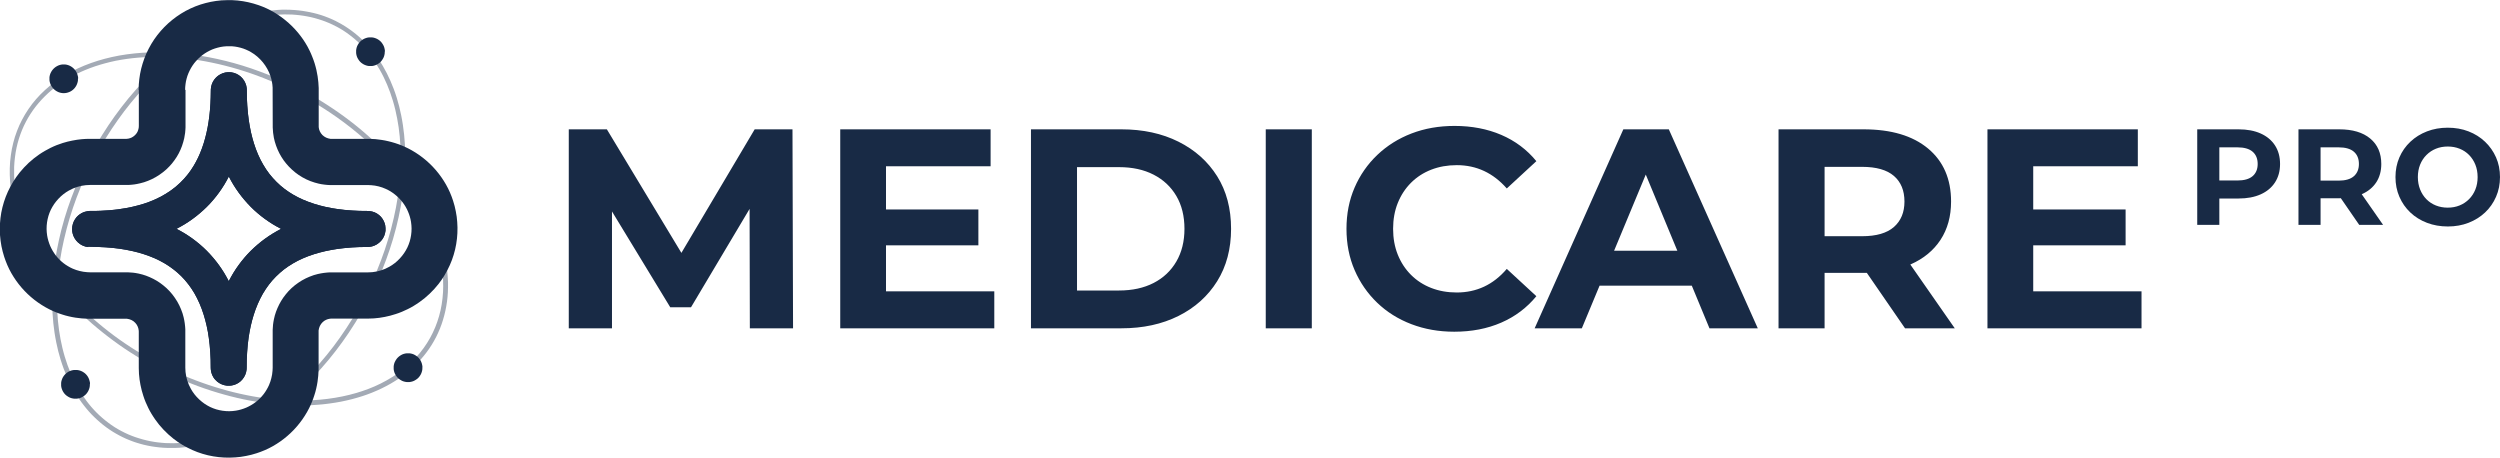
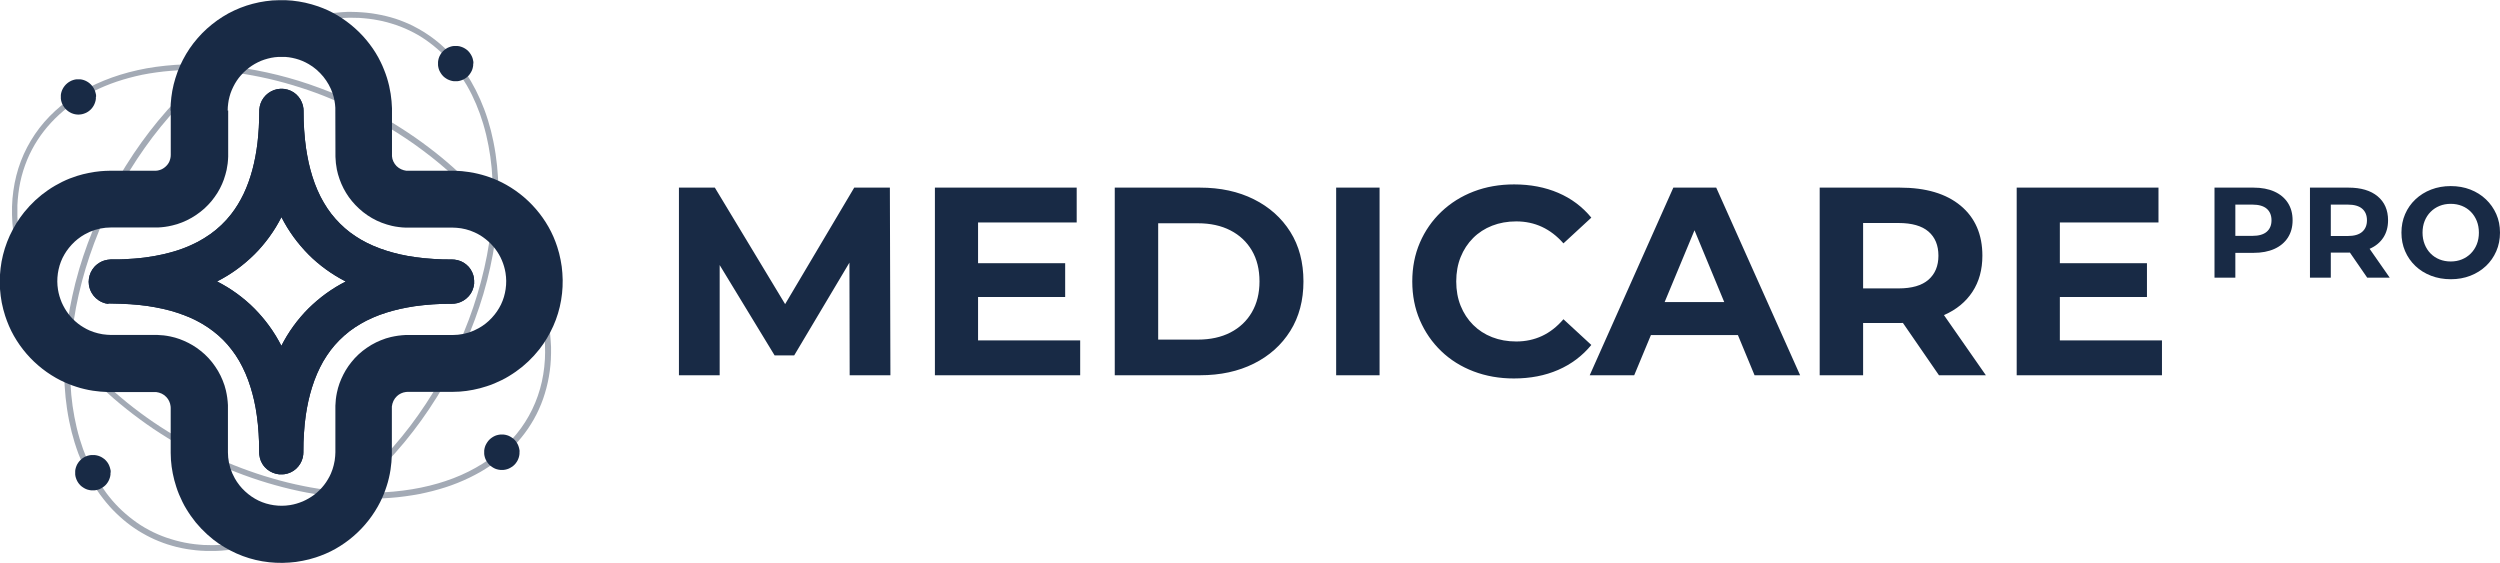
- <svg xmlns="http://www.w3.org/2000/svg" viewBox="0 0 1256.45 230.0" width="1256.45" height="230.0" role="img" aria-label="MediCare Pro">
-   <g transform="scale(0.258427)">
+ <svg xmlns="http://www.w3.org/2000/svg" viewBox="0 0 1332.45 300.0" width="1332.45" height="300.0" role="img" aria-label="MediCare Pro">
+   <g transform="scale(0.337079)">
    <g opacity=".4">
      <path fill="#182A45" fill-rule="evenodd" d="M588,176.1l-15.8-8.1-16-7.7-18-8.1-16.3-6.8-16.5-6.3-16.5-5.9-16.6-5.4-16.7-4.9-16.7-4.4-16.7-3.9-16.6-3.4-16.6-2.9-16.5-2.4-16.4-1.9-16.2-1.3-16.1-.8-15.9-.3-15.7.2-15.5.8-15.2,1.3-14.9,1.8-14.6,2.3-14.3,2.9-14,3.4-13.6,3.9-13.2,4.4-12.8,4.9-12.4,5.4-11.9,5.9-11.5,6.4-11,6.8-10.5,7.3-10,7.7-9.4,8.2-8.9,8.6-8.3,9-7.7,9.4-7.1,9.8-6.5,10.2-5.9,10.5-5.3,10.8-4.6,11.1-4,11.4-3.3,11.7-2.7,12-2,12.2-1.4,12.4-.7,12.6v12.8s.6,13,.6,13l1.3,13.1,1.9,13.2,2.6,13.3,3.2,13.4,3.9,13.4,4.5,13.5,5.1,13.5,5.8,13.5,6.4,13.4,7,13.4,7.6,13.3,8.1,13.2,8.7,13.1,9.3,13,7.6,10,6.8,8.5,8.1,9.8,8.4,9.7,7.5,8.2,9,9.5,9.3,9.3,9.5,9.2,8.4,7.8,10,8.9,10.3,8.7,10.5,8.5,9.2,7.2,10.9,8.2,11.1,8,11.3,7.8,9.9,6.5,11.7,7.4,11.8,7.1,12,6.9,12.1,6.7,12.3,6.4,12.4,6.1,10.7,5.1,12.6,5.7,12.7,5.4,12.8,5.1,11,4.2,12.9,4.6,12.9,4.3,12.9,4,11.1,3.2,13,3.5,13,3.2,13,2.9,11.1,2.2,12.9,2.3,12.8,2,12.8,1.7,10.9,1.2,12.7,1.1,12.5.8,12.5.5h10.6c0,.1,12.2,0,12.2,0l12.1-.5,11.9-.8,10.1-.9,11.6-1.4,11.5-1.7,11.3-2,9.5-2,10.9-2.6,10.6-2.9,10.5-3.2,8.8-3,10-3.8,9.7-4.1,9.5-4.4,7.9-4,9-4.9,8.6-5.2,8.4-5.5,6.9-4.9,7.8-6,7.4-6.2,7.1-6.5,5.9-5.8,6.5-7,6.1-7.2,5-6.4,5.5-7.6,5.1-7.9,4.1-6.9,4.4-8.2,3.5-7.3,3.7-8.6,3.3-8.8,2.5-7.7,2.6-9.1,2.2-9.2,1.6-8.1,1.5-9.5,1.1-9.7.6-8.4.3-9.9v-10c0,0-.6-10.1-.6-10.1l-.7-8.7-1.2-10.2-1.6-10.3-2-10.4-2-8.9-2.7-10.4-3.1-10.4-3.5-10.5-3.3-9-4.2-10.5-4.6-10.5-5-10.5-4.5-9-5.6-10.4-6-10.3-6.3-10.3-5.7-8.8-7-10.2-7.3-10.1-7.6-10-6.8-8.5-8.2-9.8-8.5-9.7-8.8-9.6-7.8-8.1-9.3-9.3-9.6-9.1-9.9-9-8.6-7.6-10.3-8.7-10.5-8.5-10.8-8.3-9.4-7-11.2-8-11.3-7.7-11.5-7.5-10-6.3-11.9-7.1-12-6.9-12.1-6.6ZM583.7,184.1l13.7,7.5,15.2,8.8,14.9,9.2,14.6,9.5,12.8,8.8,14,10.2,13.7,10.5,13.3,10.8,11.5,9.9,12.6,11.4,12.1,11.6,11.7,11.8,11.2,12.1,10.7,12.2,10.2,12.4,9.7,12.6,8.2,11.3,8.7,12.8,8.2,12.9,7.6,13,7,13.1,6.4,13.1,5.8,13.1,5.2,13.1,4.1,11.7,4.1,13.1,3.4,13,2.8,12.9,2.2,12.8,1.5,12.7.9,12.6.2,12.4-.3,10.9-1,12.1-1.6,11.8-2.2,11.6-2.9,11.4-3.5,11.1-4.1,10.8-4.7,10.5-5.3,10.2-5.9,9.9-6.5,9.6-7.1,9.2-7.6,8.8-8.2,8.5-8.8,8.1-9.3,7.7-9.8,7.3-10.3,6.8-10.8,6.4-11.3,6-11.7,5.5-12.2,5-12.6,4.5-11.5,3.6-13.4,3.6-13.7,3.1-14.1,2.6-14.4,2.1-14.7,1.6-15,1.1-15.2.6h-13.7c0,0-12.2-.2-12.2-.2l-12.3-.6-12.4-.9-12.5-1.2-12.6-1.5-12.6-1.8-12.7-2.1-10.9-2.1-12.8-2.7-12.8-3-12.8-3.3-10.9-3.1-12.8-3.8-12.7-4.1-12.7-4.4-10.9-4-12.6-4.9-12.5-5.2-23.1-10.4-12.3-6-12.1-6.2-22.2-12.2-21.7-13-11.5-7.3-11.3-7.5-9.5-6.6-10.9-7.9-10.7-8.1-10.5-8.3-8.8-7.3-10.1-8.6-9.8-8.8-9.6-9-8-7.8-9.1-9.2-8.8-9.4-8.5-9.5-7-8.2-7.9-9.7-7.6-9.8-7.3-9.9-7-10-6.6-10-6.3-10.1-6-10.1-4.8-8.7-5.3-10.2-5-10.2-4.6-10.2-3.6-8.8-3.9-10.2-3.5-10.2-3.1-10.2-2.4-8.7-2.4-10.1-2.1-10-1.7-10-1.3-9.9-.9-9.8-.5-9.7v-9.6c-.1,0,0-8.2,0-8.2l.6-9.4,1-9.3,1.3-9.2,1.7-9,2.1-8.9,2.5-8.7,2.9-8.6,3.2-8.4,3.6-8.2,4-8,4.3-7.8,4.7-7.6,5-7.4,5.4-7.2,4.9-6,6-6.8,6.4-6.6,6.7-6.4,7-6.1,7.4-5.9,7.7-5.6,8-5.4,7.1-4.4,8.5-4.9,8.8-4.6,9.1-4.3,8-3.5,9.6-3.8,9.8-3.5,10.1-3.2,8.8-2.5,10.5-2.7,10.7-2.4,11-2,11.1-1.7,11.3-1.4,11.5-1.1,11.7-.8,10.1-.5,12-.2h12.1c0,0,12.2.5,12.2.5l10.5.6,12.4,1,12.5,1.3,12.6,1.6,10.8,1.6,12.7,2.2,12.7,2.5,12.8,2.8,12.8,3.1,12.8,3.4,12.8,3.7,12.8,4,10.9,3.6,12.7,4.5,12.6,4.8,23.3,9.6,12.4,5.6,12.3,5.8,22.6,11.5Z" />
      <path fill="#182A45" fill-rule="evenodd" d="M664.2,46.9l-11.8-6.3-7.3-3.4-6.2-2.6-7.5-2.9-6.4-2.2-7.7-2.3-6.6-1.7-8-1.8-8-1.5-6.8-1.1-8.2-1-7-.6-8.4-.5-8.5-.2h-7.2c0,.1-8.6.5-8.6.5l-16,1.5-16.1,2.5-16.3,3.4-8.9,2.3-9,2.6-16.5,5.4-16.5,6.4-9,3.9-9,4.1-16.4,8.3-16.3,9.2-16.2,10-16,10.9-17.2,12.8-15.5,12.5-15.3,13.3-16.3,15.3-14.6,14.8-14.2,15.4-15,17.5-13.3,16.7-12.8,17.2-12.3,17.7-12.8,19.8-11.2,18.6-11.5,20.7-9.9,19.4-10.1,21.4-8.5,19.9-8.5,21.9-7.1,20.2-6.4,20.3-6.1,22.2-4.8,20.4-4.1,20.3-3.6,22-2.5,20.1-1.7,19.9-1,21.4v19.3c0,0,.7,19,.7,19l1.5,18.6,2.3,18.2,1.6,9.7,1.8,9.6,3.9,17.2,4.7,16.7,2.9,8.9,3.1,8.7,6.3,15.4,7,14.8,7.7,14.1,4.5,7.4,3.9,6,4.9,7,5.1,6.7,4.4,5.5,5.4,6.3,4.7,5.1,5.8,5.8,5,4.7,6.1,5.4,5.2,4.3,6.4,4.9,5.5,3.9,6.7,4.4,5.8,3.5,7,3.9,6,3.1,7.2,3.4,6.2,2.6,7.5,2.9,6.4,2.2,7.7,2.3,6.6,1.8,8,1.8,8,1.5,6.8,1,8.2,1,7,.6,8.4.4h8.5c0,.1,7.2,0,7.2,0l8.6-.4,16-1.5,16.1-2.5,16.3-3.4,8.9-2.3,9-2.6,16.4-5.4,16.5-6.4,9-3.9,9-4.1,16.4-8.3,16.3-9.2,16.2-10,16-10.8,17.2-12.8,15.5-12.5,15.3-13.3,16.3-15.3,14.6-14.8,14.2-15.4,15-17.5,13.3-16.7,12.8-17.2,12.3-17.7,12.8-19.8,11.2-18.6,11.5-20.7,9.9-19.4,10.1-21.4,8.5-19.9,8.5-21.9,7.1-20.2,6.4-20.3,6.1-22.2,4.8-20.4,4.1-20.3,3.6-22,2.5-20.1,1.7-19.9,1-21.4v-19.3c0,0-.7-19-.7-19l-1.5-18.6-2.3-18.2-1.6-9.8-1.8-9.6-3.9-17.2-4.7-16.7-2.9-8.9-3.1-8.6-6.3-15.4-7-14.8-7.7-14.1-4.5-7.4-3.9-6-4.9-7-5.1-6.7-4.4-5.5-5.4-6.3-4.7-5.1-5.8-5.8-6-5.6-5.1-4.5-6.3-5.1-5.4-4.1-6.6-4.6-5.6-3.7-6.9-4.1ZM654.2,51.6l6.7,3.7,6.6,4,6.4,4.3,5.2,3.8,6.1,4.7,6,5,5.8,5.2,4.7,4.6,5.5,5.7,5.3,5.9,5.1,6.2,4.1,5.3,8.6,12.3,8,13,4.1,7.4,3.9,7.6,6.6,14.5,5.9,15.1,5.2,15.8,2.5,8.8,2.3,9,3.6,16.9,2.9,17.4,2.1,17.9,1.4,20,.5,18.7-.3,19-1,19.3-2,21.4-2.6,19.8-3.4,19.9-4.2,20-5.4,21.9-5.7,20.1-6.4,20-7.1,19.9-7.8,19.8-8.5,19.6-9.1,19.4-9.8,19.1-10.4,18.8-10.9,18.4-11.5,18-12,17.6-12.5,17.1-13,16.5-13.5,16-15.1,16.7-14.3,14.7-14.6,14-14.9,13.2-16.6,13.6-15.5,11.7-15.6,10.9-15.8,10-17.4,10-16,8.2-16,7.4-16.1,6.5-8.7,3.1-8.7,2.9-16,4.5-15.8,3.6-15.7,2.6-8.5,1-8.4.8-15.3.6-15-.3-6.7-.5-8-.8-7.9-1.1-7.8-1.4-6.4-1.4-7.6-1.9-7.5-2.2-7.4-2.4-6-2.2-7.1-2.9-7-3.2-6.9-3.5-6.7-3.7-6.6-4-6.4-4.3-5.2-3.8-6.1-4.7-6-5-5.8-5.2-4.7-4.5-5.5-5.7-5.3-5.9-5.1-6.2-4.1-5.3-8.6-12.3-8-13-4.1-7.4-3.9-7.6-6.6-14.5-5.9-15.1-5.2-15.8-2.5-8.8-2.3-9-3.6-16.9-2.9-17.4-2.1-17.9-1.4-20-.5-18.7.3-19,1-19.3,2-21.4,2.7-19.8,3.4-19.9,4.2-20,5.4-21.9,5.7-20.1,6.4-20,7.1-19.9,7.8-19.8,8.5-19.6,9.1-19.4,9.8-19.1,10.4-18.8,10.9-18.4,11.5-18,12-17.5,12.5-17.1,13-16.5,13.5-16,15.1-16.7,14.3-14.6,14.6-14,14.9-13.3,16.6-13.6,15.5-11.7,15.6-10.9,15.8-10.1,17.4-10,16-8.2,16-7.4,16.1-6.4,8.7-3.1,8.7-2.9,16-4.5,15.8-3.6,15.7-2.6,8.5-1,8.4-.8,15.3-.6,15,.3,6.7.5,8,.8,7.9,1.1,7.8,1.4,6.4,1.3,7.6,1.9,7.5,2.2,7.4,2.4,6,2.2,7.1,2.9,7,3.2,6.9,3.5Z" />
    </g>
    <path fill="#182A45" fill-rule="evenodd" d="M821.5,715v-2.7c-.1,0-.5-2.7-.5-2.7l-.7-2.8-.9-2.5-1.1-2.4-1.4-2.3-1.7-2.4-1.8-2-2-1.8-2.4-1.7-2.3-1.4-2.4-1.2-2.5-.9-2.8-.7-2.7-.4h-2.7c0-.1-2.7,0-2.7,0l-2.7.4-2.9.7-2.5.9-2.4,1.2-2.3,1.4-2.2,1.6-2.2,2-1.8,2-1.7,2.4-1.4,2.3-1.2,2.4-.9,2.5-.7,2.8-.4,2.7v2.7c-.1,0,0,2.7,0,2.7l.4,2.7.7,2.8.9,2.5,1.2,2.4,1.4,2.3,1.7,2.4,1.8,2,2,1.8,2.4,1.7,2.3,1.4,2.4,1.2,2.5.9,2.9.7,2.7.4h2.7c0,.1,2.7,0,2.7,0l2.7-.4,2.8-.7,2.5-.9,2.4-1.2,2.3-1.4,2.4-1.7,2-1.8,1.8-2,1.7-2.4,1.4-2.3,1.1-2.4.9-2.5.7-2.8.4-2.7v-2.7Z" />
    <path fill="#182A45" fill-rule="evenodd" d="M175,747.2v-2.9c-.1,0-.6-2.7-.6-2.7l-.7-2.6-.9-2.5-1.1-2.4-1.5-2.5-1.6-2.1-1.8-2-2-1.8-2.4-1.7-2.3-1.4-2.4-1.1-2.5-.9-2.9-.7-2.7-.4h-2.7c0-.1-2.7,0-2.7,0l-2.7.4-2.9.7-2.5.9-2.4,1.1-2.3,1.4-2.2,1.6-2.2,2-2,2.2-1.6,2.2-1.4,2.3-1.1,2.4-.9,2.5-.7,2.6-.4,2.7v2.9c-.1,0,0,2.9,0,2.9l.4,2.7.7,2.6.9,2.5,1.1,2.4,1.5,2.5,1.6,2.2,1.8,2,2,1.8,2.4,1.7,2.3,1.4,2.4,1.2,2.5.9,2.9.7,2.7.4h2.7c0,.1,2.7,0,2.7,0l2.7-.4,2.9-.7,2.5-.9,2.4-1.2,2.3-1.4,2.4-1.7,2-1.8,1.8-2,1.6-2.2,1.5-2.5,1.1-2.4.9-2.5.7-2.6.4-2.7v-2.9Z" />
    <path fill="#182A45" fill-rule="evenodd" d="M151.9,153.1v-2.9c-.1,0-.6-2.6-.6-2.6l-.7-2.6-.9-2.5-1.3-2.6-1.4-2.3-1.6-2.1-1.8-2-2-1.8-2.1-1.6-2.3-1.4-2.6-1.3-2.5-.9-2.6-.7-2.7-.4h-2.9c0-.1-2.9,0-2.9,0l-2.6.4-2.6.7-2.5.9-2.4,1.2-2.5,1.5-2.1,1.6-2,1.8-1.8,2-1.6,2.1-1.4,2.3-1.3,2.6-.9,2.5-.7,2.6-.4,2.6v2.9c-.1,0,0,2.9,0,2.9l.4,2.7.7,2.6.9,2.5,1.3,2.6,1.4,2.3,1.6,2.2,1.8,2,2,1.8,2.1,1.6,2.3,1.4,2.6,1.3,2.5.9,2.6.7,2.6.4,2.9.2,2.9-.2,2.7-.4,2.6-.7,2.5-.9,2.4-1.1,2.5-1.5,2.1-1.6,2-1.8,1.8-2,1.6-2.2,1.5-2.5,1.1-2.4.9-2.5.7-2.6.4-2.7v-2.9Z" />
    <path fill="#182A45" fill-rule="evenodd" d="M748.5,100.6v-2.7c-.1,0-.5-2.7-.5-2.7l-.7-2.9-.9-2.5-1.2-2.4-1.4-2.3-1.7-2.4-1.8-2-2-1.8-2.2-1.6-2.5-1.5-2.4-1.1-2.5-.9-2.6-.7-2.9-.4h-2.7c0-.1-2.7,0-2.7,0l-2.9.4-2.6.7-2.5.9-2.4,1.1-2.5,1.5-2.2,1.6-2,1.8-1.8,2-1.6,2.1-1.4,2.3-1.3,2.6-.9,2.5-.7,2.9-.4,2.7v2.7c-.1,0,0,2.7,0,2.7l.4,2.7.7,2.9.9,2.5,1.2,2.4,1.4,2.3,1.7,2.4,1.8,2,2,1.8,2.4,1.7,2.3,1.4,2.4,1.1,2.5.9,2.6.7,2.6.4h2.9c0,.1,2.9,0,2.9,0l2.6-.4,2.6-.7,2.5-.9,2.4-1.1,2.5-1.5,2.2-1.6,2-1.8,1.8-2,1.7-2.4,1.4-2.3,1.2-2.4.9-2.5.7-2.9.4-2.7v-2.7Z" />
    <path fill="#182A45" fill-rule="evenodd" d="M270,174.9v70.2l-.2,3-.5,2.6-.7,2.5-.9,2.4-1.3,2.4-1.6,2.3-1.7,1.9-1.9,1.8-2.2,1.7-3,1.8-3,1.2-3.4.9-3.4.4h-73.3c0,0-6.7.2-6.7.2l-7.3.5-9.1,1.1-9.6,1.7-9,2-9.2,2.6-11.9,4.2-5.7,2.4-6.2,2.9-11,5.9-5.8,3.5-5.3,3.5-10.3,7.6-9.9,8.5-9.2,9.2-8.5,9.8-6.4,8.5-6.1,9.2-5.3,9.3-5,10-4.2,10-3.5,10-2.9,10.3-2.3,10.5-1.6,10.8-1,11-.3,11,.4,10.9,1.1,10.9,1.7,10.7,2.4,10.5,3,10.3,2.7,7.7,3.3,8.2,3.7,8,4.1,7.7,4.4,7.3,4.8,7.2,5.2,7,5.5,6.7,5.8,6.4,6.1,6.1,6.4,5.8,6.7,5.5,7,5.2,7.2,4.8,7.5,4.5,7.1,3.8,6.3,3,6.3,2.7,6,2.3,6.5,2.2,6.2,1.9,6.7,1.7,6.4,1.4,6.9,1.2,11.8,1.4,12,.7h76.1c0,.1,4.5.9,4.5.9l4.3,1.6,4,2.4,3.4,3.1,2.5,3.1,1.9,3.4,1.4,3.7.8,4,.2,2.8v71.3l.4,11.1,1.1,10.7,1.8,10.7,2.4,10.5,3.1,10.5,2,5.9,2.5,6.4,5.2,11.4,3.1,6,3.2,5.5,3.6,5.7,3.5,5.2,7.7,10.2,8.6,9.7,9.3,9.1,9.9,8.4,8.6,6.3,8.8,5.6,9.7,5.4,9.5,4.6,10,4.1,10.1,3.4,10.4,2.8,10.4,2.1,10.8,1.5,10.3.8,11,.2,10.8-.5,10.2-1,10.7-1.8,10.3-2.3,10.3-3,7.7-2.7,8.2-3.3,8-3.7,7.7-4.1,7.3-4.4,7.2-4.8,7-5.2,6.7-5.5,6.4-5.8,6.1-6.1,5.8-6.4,5.5-6.7,5.2-7,4.8-7.2,4.5-7.5,3.8-7.1,3-6.3,2.7-6.3,2.3-6,2.2-6.5,1.9-6.2,1.7-6.7,1.4-6.4,1.2-6.9,1.4-11.8.7-12v-76.1c.1,0,.9-4.5.9-4.5l1.6-4.3,2.4-4,3.1-3.5,3.1-2.5,3.4-1.9,3.7-1.4,4-.8,2.8-.2h71.3l11.1-.4,10.7-1.1,10.7-1.8,10.5-2.4,10.5-3.1,5.9-2,6.4-2.5,11.4-5.2,6-3.1,5.5-3.2,5.7-3.6,5.2-3.5,10.2-7.7,9.7-8.6,9.1-9.3,8.4-9.9,6.3-8.6,5.6-8.8,5.4-9.7,4.6-9.5,4.1-10,3.4-10.1,2.8-10.4,2.1-10.4,1.5-10.8.8-10.3.2-11-.5-10.8-1-10.2-1.8-10.7-2.3-10.3-3-10.3-2.7-7.7-3.3-8.2-3.7-7.9-4.1-7.7-4.4-7.3-4.8-7.2-5.2-7-5.5-6.7-5.8-6.4-6.1-6.1-6.4-5.8-6.7-5.5-7-5.2-7.2-4.8-7.5-4.5-7.1-3.8-6.3-3-6.3-2.7-6-2.3-6.5-2.2-6.8-2-6.3-1.6-6.8-1.5-6.5-1.1-11.8-1.5-11.7-.6h-76.1c0-.1-4.2-.9-4.2-.9l-4.1-1.5-3.8-2.2-3.4-2.8-2.8-3.4-2.2-3.8-1.5-4.1-.7-4.2v-75.9c-.1,0-.7-11.3-.7-11.3l-1.4-11.5-2.4-12.6-1.7-6.7-1.8-6.2-2.2-6.5-2.3-6-2.6-6.3-2.7-5.8-3.9-7.6-4.1-7-4.6-7.1-5.1-7-5-6.3-5.7-6.5-6-6.2-6.3-5.9-6.6-5.6-6.7-5.2-7.1-5-6.8-4.3-7.6-4.3-7.6-3.8-8.1-3.5-7.7-2.9-10.2-3.2-10.2-2.6-10-1.9-10.6-1.4-10.3-.7h-10.8c0-.1-10.4.4-10.4.4l-10.7,1.2-10,1.7-10.3,2.4-9.6,2.8-10,3.6-9.5,4.1-9.4,4.7-9,5.3-8.7,5.8-8.3,6.3-7.9,6.7-7.6,7.3-7,7.6-6.6,8-6.1,8.4-5.6,8.8-5.1,9.2-4.6,9.5-3.9,9.6-3.4,10.1-2.7,9.7-2.2,10.3-1.5,10.1-1,10.7-.3,10.3ZM360,174.9l.2-5.5.6-5.8.8-5.2,1.3-5.5,1.6-5.4,2-5.2,2.3-5,2.6-4.9,2.9-4.7,3.2-4.5,3.5-4.2,4-4.3,4.3-4,4.3-3.5,4.5-3.2,4.7-2.9,4.9-2.6,5-2.3,5.2-1.9,5.4-1.6,5.5-1.3,5.6-.9,5.8-.5h5.5c0-.1,5.5,0,5.5,0l5.8.6,5.2.9,5.5,1.3,5.3,1.6,5.2,2,5,2.3,4.8,2.6,6.4,4.1,6,4.7,5.8,5.5,5.1,5.7,4.5,6.1,4,6.5,3.4,6.8,2.8,7.2,1.6,5.4,1.2,5.5.9,5.7.5,5.8.2,77.7.7,10.1,1.5,9.8,1.8,7.5,2.5,7.9,2.9,7.4,3.5,7.4,3.9,6.9,4.4,6.7,4.8,6.2,5.3,6,6,5.9,6.4,5.5,6.8,5,7.2,4.5,7.6,4,7.9,3.4,8.2,2.8,7.8,2.1,5.4,1.1,5.5.8,5.5.6,5.6.3h74.3c0,0,6.3.3,6.3.3l7,.8,7.2,1.5,7,2.1,6.7,2.7,4.6,2.2,4.8,2.7,4.2,2.8,4.4,3.3,3.9,3.3,4,3.8,3.7,4,3.2,3.9,3.2,4.5,2.7,4.3,2.6,4.8,2.1,4.6,1.9,4.8,1.6,4.9,1.3,5,1,5.1.8,6.6.3,6.3-.2,6.4-.7,6.6-1.1,6-1.6,6.3-2.1,6.1-2.5,5.8-3,5.6-3.4,5.4-3.8,5.1-4.4,5.1-4.8,4.8-4.8,4.1-5.5,4-5.4,3.3-8,4-8,3-8.4,2.2-8.7,1.3-8.1.4h-74.7c0,0-5.6.4-5.6.4l-6.2.7-5.5.9-5.8,1.2-8,2.2-8.1,3-7.2,3.2-7.5,4-7.2,4.6-6.8,5-6.4,5.5-6,6-5.2,6.1-4.7,6.2-4.4,6.8-3.6,6.5-3.4,7.2-2.8,7-2.3,7.2-1.8,7.5-1,5.4-.7,5.1-.7,10.1v73.7s-.3,5.9-.3,5.9l-.8,7.1-1.5,7.2-1.9,6.6-2.6,6.8-2.2,4.6-2.7,4.8-2.7,4.3-3.2,4.4-3.5,4.2-3.8,4-4,3.7-3.9,3.2-4.5,3.2-4.3,2.7-4.8,2.6-4.6,2.2-5.2,2-4.9,1.6-5,1.3-5.1,1-6.6.8-6.3.3-6.4-.2-6.6-.7-6-1.1-6.3-1.6-6.1-2.1-5.8-2.5-5.6-3-5.4-3.4-5.1-3.8-5.1-4.4-4.8-4.8-4.1-4.8-4-5.5-3.3-5.4-4-8-3-8-2.2-8.4-1.3-8.7-.4-8.1v-74.7c0,0-.4-5.6-.4-5.6l-.7-6.2-.9-5.5-1.2-5.8-2.2-8-3-8.1-3.2-7.2-4-7.5-4.6-7.2-5-6.8-5.5-6.4-6-6-6.1-5.2-6.2-4.7-6.8-4.4-6.5-3.6-7.2-3.4-7-2.8-7.2-2.3-7.4-1.8-5.4-1-5.1-.7-10-.7h-73.7s-5.9-.3-5.9-.3l-7.1-.8-7.2-1.5-6.6-1.9-6.8-2.6-4.6-2.2-4.8-2.7-4.3-2.7-4.4-3.2-4.2-3.5-4-3.8-3.7-4-3.2-3.9-3.2-4.5-2.7-4.3-2.6-4.8-2.2-4.6-2-5.2-1.6-4.9-1.3-5-1-5.1-.8-6.6-.3-6.3.2-6.4.7-6.6,1.1-6,1.6-6.3,2.1-6.1,2.5-5.8,3-5.6,3.4-5.4,3.8-5.1,4.4-5.1,4.8-4.8,4.8-4.1,5.5-4,5.4-3.3,8-4,8-3,8.4-2.2,8.7-1.3,8.1-.4h74.7c0,0,5.6-.4,5.6-.4l5.5-.6,5.5-.9,6-1.3,7.8-2.1,7.8-2.8,7.3-3.2,7.6-4,6.9-4.3,6.9-5,6.5-5.4,6-5.9,5.2-5.8,4.9-6.4,4.4-6.5,4-7,3.4-7.1,2.8-7,2.5-7.9,1.9-7.4,1.7-10.2.5-5.6.3-5.2v-73.1Z" />
    <path fill="#182A45" fill-rule="evenodd" d="M171.2,479.8l20.2.5,14.3.7,14.4,1.2,13.1,1.6,12.1,2,12.3,2.5,11.7,2.9,10.6,3.2,10.8,3.8,9.7,3.9,10.1,4.8,9.3,5.1,9,5.7,8.2,5.9,8.1,6.6,7.6,7.1,7.1,7.6,6.8,8.4,6.1,8.5,5.6,9,5,9.3,4.9,10.5,4.2,10.5,3.8,11.2,2.9,10,2.7,10.9,2.4,11.9,1.8,11.4,1.7,13.9,1.2,14.9.7,13.9.2,16.4.2,3.4.9,5,1.6,4.9,2.3,4.5,1.9,2.8,2.2,2.6,3.7,3.5,4.2,2.9,4.6,2.3,4.9,1.6,5,.9h5.1c0,.1,3.4-.2,3.4-.2l5-1.1,4.8-1.8,4.5-2.5,4-3.1,3.5-3.7,3-4.2,2.3-4.5,1.7-4.9.9-5,.2-3.4.2-16.4.7-13.9,1.2-14.9,1.7-13.9,1.8-11,2.4-11.9,2.7-10.9,2.9-10,3.8-11.2,4.2-10.5,4.7-10.1,5-9.4,5.8-9.3,6-8.5,6.6-8.1,7.1-7.6,7.5-7.1,8.3-6.9,8.5-6.1,9.3-5.8,9.3-5.1,10.5-4.9,10.4-4.2,11.2-3.8,10.4-3,10.9-2.7,11.5-2.3,11.3-1.9,13.9-1.7,15.3-1.3,13.9-.7,16.4-.2,3.4-.2,5-.9,4.9-1.7,4.5-2.3,4.2-3,3.7-3.5,2.2-2.7,1.9-2.8,2.3-4.6,1.6-4.9.9-5v-5.1c.1,0-.5-5.1-.5-5.1l-.8-3.3-1.8-4.8-2.5-4.5-3.1-4.1-3.7-3.5-4.2-3-4.5-2.3-4.9-1.6-5-.9-3.4-.2-16.4-.2-13.9-.7-14.9-1.2-13.9-1.7-11.4-1.8-11.9-2.4-10.9-2.7-10-2.9-11.2-3.8-10.5-4.2-10.1-4.7-9.3-5-9-5.6-8.5-6-8.1-6.6-7.6-7.1-7.1-7.5-6.9-8.3-6.1-8.5-5.8-9.3-5.1-9.3-4.9-10.5-4.2-10.4-3.8-11.2-3-10.4-2.7-10.9-2.3-11.6-1.9-11.4-1.7-13.9-1.3-15.3-.7-13.9-.2-16.4-.2-3.4-.9-5-1.7-4.8-2.3-4.6-3-4.2-3.5-3.7-4-3.1-4.5-2.5-4.8-1.8-5-1.1-3.4-.3h-3.4l-5.1.6-4.9,1.4-4.7,2.1-4.3,2.7-3.9,3.3-3.4,3.9-2.8,4.3-2.1,4.7-1.4,4.9-.7,5.1-.3,16.4-.5,12.2-1,13.3-1.1,10.8-1.6,11.5-1.8,10.5-2.1,10-2.4,9.8-3,10.4-3.3,9.8-3.7,9.5-3.9,8.8-4.4,8.6-4.7,8.2-5.2,8-5.5,7.5-7.4,8.8-7.7,7.9-8.6,7.7-9.1,7-10,6.6-10.1,5.8-11.4,5.5-11.4,4.7-10.4,3.6-10.7,3.1-11.3,2.8-11.9,2.4-15.7,2.5-8.7,1-8.9.8-16.1,1-9.4.3h-11.9c0,.1-5.1.6-5.1.6l-5,1.2-3.2,1.2-3.1,1.5-4.3,2.8-2.6,2.2-2.4,2.4-3.1,4.1-2.5,4.5-1.8,4.8-1.1,5-.4,5.1.4,5.1.7,3.4,1,3.3,1.3,3.1,1.6,3,2.9,4.2,3.5,3.7,4,3.2,2.9,1.8,3.1,1.5,4.8,1.7,5,.9ZM343.2,445l8.2-4.4,7.9-4.6,7.8-5,7.6-5.3,7-5.3,7.2-5.9,6.9-6.1,6.4-6.1,6.2-6.4,6.1-6.9,5.9-7.2,5.3-7,5.3-7.6,5-7.8,4.6-7.9,4.4-8.2,4.4,8.2,4.6,7.9,5,7.8,5.3,7.6,5.3,7,5.9,7.2,6.1,6.9,6.1,6.4,6.4,6.2,6.9,6.1,7.2,5.9,7,5.3,7.6,5.3,7.8,5,7.9,4.6,8.2,4.4-8.2,4.4-7.9,4.6-7.8,5-7.6,5.3-7,5.3-7.2,5.9-6.9,6.1-6.4,6.1-6.2,6.4-6.1,6.9-5.9,7.2-5.3,7-5.3,7.6-5,7.8-4.6,7.9-4.4,8.2-4.4-8.2-4.6-7.9-5-7.8-5.3-7.6-5.3-7-5.9-7.2-6.1-6.9-6.1-6.4-6.4-6.2-6.9-6.1-7.2-5.9-7-5.3-7.6-5.3-7.8-5-7.9-4.6-8.2-4.4Z" />
    <path fill="#182A45" fill-rule="evenodd" d="M280,174.9v70.3l-.4,5.2-.7,3.3-1.1,3.4-1.4,3.3-1.7,3.1-1.8,2.7-2.3,2.7-2.6,2.5-2.8,2.2-3.8,2.4-4.1,1.9-4.4,1.3-4.3.7-3.5.2h-71.1l-8.9.3-9.5.8-10,1.5-9.3,2-9.6,2.6-11.2,3.9-11.3,4.8-10.4,5.4-10.5,6.5-9.8,7.1-9.4,7.9-8.8,8.5-7.7,8.7-6.4,8.3-5.6,8.3-5.4,9.1-4.5,8.8-4.1,9.3-3.4,9.4-2.9,9.7-2.3,9.9-1.7,10.1-1.1,10.3-.4,10.3.2,10.4.8,9.7,1.4,10.2,2.1,10,2.7,9.8,2.6,7.9,3,7.8,3.4,7.5,3.8,7.4,4.1,7.1,4.5,6.9,4.8,6.7,5.5,6.9,5.4,6.1,5.8,6,6.5,6,6.3,5.2,6.7,5,6.8,4.6,7,4.2,7.3,3.9,11.3,5.2,11.6,4.3,11.5,3.3,12.3,2.6,11.9,1.6,11.4.7h74.6s3.8.3,3.8.3l3,.5,3.2.8,2.8,1,2.9,1.3,2.5,1.4,2.7,1.8,2.2,1.9,2.3,2.3,3.4,4.3,2.7,4.8,1.9,5.2,1,5.2.3,4.2v71.3l.3,9.6,1,10.1,1.6,10.1,2.2,9.9,2.8,9.7,4,11.2,5,11.2,5.6,10.3,6.6,10.4,7.2,9.7,8,9.2,8.7,8.6,9.3,8,8,6,8.2,5.4,8.6,4.9,8.9,4.4,9.2,3.9,9.4,3.3,9.7,2.8,9.8,2.2,10.1,1.6,9.6.9,9.6.4,10.4-.2,10.2-.8,9.5-1.4,10-2.1,9.8-2.7,7.9-2.6,7.8-3,7.5-3.4,7.4-3.8,7.1-4.1,6.9-4.5,6.7-4.8,6.9-5.5,6.1-5.4,6-5.8,6-6.5,5.2-6.3,5-6.7,4.6-6.8,4.2-7,3.9-7.3,5.2-11.3,4.3-11.6,3.3-11.5,2.6-12.3,1.6-11.9.7-11.4v-74.6s.3-3.8.3-3.8l.5-3,.8-3.2,1-2.8,1.3-3,1.4-2.5,1.8-2.7,1.9-2.2,2.3-2.3,4.3-3.4,4.8-2.7,5.2-1.9,5.2-1,4.2-.3h71.3l9.6-.3,10.1-1,10.1-1.6,9.9-2.2,9.7-2.8,11.2-4,11.2-5,10.3-5.6,10.4-6.6,9.7-7.2,9.2-8,8.6-8.7,8-9.3,6-8,5.4-8.2,4.9-8.6,4.4-8.9,3.9-9.2,3.3-9.5,2.8-9.7,2.2-9.8,1.6-10.1.9-9.6.4-9.6-.2-10.4-.8-10.2-1.4-9.5-2.1-10-2.7-9.8-2.6-7.9-3-7.8-3.4-7.5-3.8-7.4-4.1-7.1-4.5-6.9-4.8-6.7-5.5-6.9-5.4-6.1-5.8-6-6.5-6-6.3-5.2-6.7-5-6.8-4.6-7-4.2-7.3-3.9-11.3-5.2-11.6-4.3-5.8-1.8-6.3-1.7-11.8-2.4-11.7-1.5-11.4-.7h-74.6s-3.5-.2-3.5-.2l-3-.4-2.9-.7-2.8-.9-3-1.3-2.6-1.4-2.4-1.6-2.3-1.8-2.4-2.2-3.7-4.5-1.6-2.5-1.4-2.6-1.1-2.7-.9-2.8-.7-2.9-.4-3-.2-3.5v-73.7s-.6-10.6-.6-10.6l-1.3-11.1-2.2-11.5-3-11.4-3.8-11.1-4.6-10.8-3.6-7.2-3.7-6.6-4.3-6.8-4.7-6.7-4.6-6-5.3-6.2-5.6-6-5.9-5.7-6.1-5.4-6.3-5-6.7-4.8-6.3-4.1-7.1-4.1-7.2-3.7-6.9-3.2-7.6-3-9.5-3.2-9.8-2.6-9.3-1.9-10-1.5-9.7-.8-10.4-.3-10.3.4-9.6.9-10,1.6-9.3,2-9.5,2.7-9.5,3.3-9.2,3.9-8.9,4.4-8.6,4.9-8.2,5.4-7.9,5.8-7.6,6.4-7.6,7.2-6.7,7.2-6.4,7.7-5.8,7.9-5.3,8.3-4.9,8.6-4.3,8.9-3.8,9.2-3.3,9.5-2.6,9.6-2.1,10-1.4,9.5-.9,10.1-.3,9.7ZM350,174.9l.2-6.1.6-6.4,1-5.8,1.4-6.2,1.6-5.5,2.2-5.8,2.5-5.6,2.9-5.4,3.2-5.2,3.5-5,3.9-4.8,4.1-4.5,4.8-4.6,4.7-3.9,5-3.6,5.2-3.3,5.4-2.9,5.6-2.6,5.8-2.2,5.5-1.7,6.1-1.5,5.8-1,6.4-.7,6-.3h6.1c0,0,6.5.6,6.5.6l5.9.9,6.2,1.3,5.6,1.6,5.9,2.1,5.7,2.4,5.5,2.8,7.3,4.4,7.2,5.3,6.3,5.7,6.1,6.6,5.5,7.1,4.6,7.2,4.1,8,3.2,8,2,6.4,1.4,6.2,1,6.3.6,6.5.2,5.6v72.5s.6,8.5.6,8.5l1.3,9,1.7,7.5,2.1,7,2.7,7,3.1,6.5,3.6,6.5,3.9,6,4.5,5.9,5.1,5.8,5.7,5.6,5.9,5,6.2,4.5,6.6,4.1,6.9,3.6,7.2,3.1,7.5,2.6,7.4,1.9,4.9,1,5,.7,5.1.5,5.1.3h73.4s7.6.4,7.6.4l8.3,1.1,8.1,1.8,7.8,2.4,7.5,3.1,5.1,2.5,4.9,2.8,4.7,3.1,4.5,3.4,4.3,3.7,4.4,4.2,3.8,4.2,3.6,4.4,3.3,4.6,3,4.8,2.8,5,2.5,5.1,2.2,5.3,1.8,5.5,1.5,5.6,1.1,5.2,1,6.8.5,7v7.2s-.6,7.5-.6,7.5l-1.1,6.8-1.7,7.1-2.2,6.9-2.7,6.6-3.1,6.4-3.6,6.1-4.1,5.8-4.8,5.8-5.2,5.4-5.3,4.7-5.6,4.3-5.9,3.9-4.5,2.6-4.2,2.1-4.8,2.1-4.5,1.7-5,1.6-4.7,1.2-5.3,1-4.9.7-5.5.5-5.1.2h-74.4c0,0-5.1.4-5.1.4l-5.7.6-5,.8-5.2,1.1-7.3,2.1-7.4,2.7-7.1,3.2-6.8,3.7-6.5,4.2-6.2,4.7-5.8,5.1-5.6,5.7-4.8,5.6-4.2,5.7-4,6.3-3.2,6-3,6.5-2.5,6.5-2,6.6-1.6,6.8-1.4,9-.6,9.2v73.1s-.3,7.1-.3,7.1l-.9,7.9-1.7,8.1-2.4,7.8-3,7.5-2.5,5.1-2.8,5-3.1,4.8-3.6,4.9-3.6,4.3-4.2,4.4-4.1,3.9-4.4,3.6-4.6,3.3-4.8,3.1-5,2.8-5.1,2.5-5.3,2.2-5.4,1.9-5.6,1.5-5.7,1.2-6.8,1-7,.5h-7.2s-7.5-.6-7.5-.6l-6.8-1.1-7.1-1.7-6.9-2.2-6.6-2.7-6.4-3.1-6.1-3.6-5.8-4.1-5.8-4.8-5.4-5.2-4.7-5.3-4.3-5.6-3.9-5.9-2.6-4.5-2.1-4.2-2.1-4.8-1.7-4.5-1.6-5-1.2-4.7-1.1-5.3-.7-4.9-.5-5.5-.2-5.1v-74.4c0,0-.4-5.1-.4-5.1l-.6-5.7-.8-5-1.1-5.2-2.1-7.3-2.7-7.4-3.2-7.1-3.7-6.8-4.2-6.5-4.7-6.2-5.1-5.8-5.7-5.6-5.6-4.8-5.7-4.2-6.3-4-6-3.2-6.5-3-6.4-2.5-6.6-2-6.8-1.6-9-1.4-9.2-.6h-73.1s-7.1-.3-7.1-.3l-7.9-.9-8.1-1.7-7.8-2.4-7.5-3-5.1-2.5-5-2.8-4.8-3.1-4.9-3.6-4.3-3.6-4.4-4.2-3.9-4.1-3.6-4.4-3.3-4.6-3.1-4.8-2.8-5-2.5-5.1-2.2-5.3-1.9-5.4-1.5-5.6-1.2-5.7-1-6.8-.5-7v-7.2s.6-7.5.6-7.5l1.1-6.8,1.7-7.1,2.2-6.9,2.7-6.6,3.1-6.4,3.6-6.1,4.1-5.8,4.8-5.8,5.2-5.4,5.3-4.7,5.6-4.3,5.9-3.9,4.5-2.6,4.2-2.1,4.8-2.1,4.5-1.7,5.1-1.6,4.7-1.2,5.3-1.1,4.9-.7,5.5-.5,5.1-.2h74.1s5.1-.3,5.1-.3l5.4-.6,5-.8,5.6-1.2,7-2,7.4-2.6,6.9-3,6.9-3.7,6.6-4.1,6.2-4.6,5.9-5,5.5-5.4,4.6-5.3,4.5-5.9,3.9-5.9,3.6-6.5,3.1-6.5,2.7-7,2.1-7,1.6-6.8,1.4-9,.6-9.2v-72.5Z" />
    <path fill="#182A45" fill-rule="evenodd" d="M171.2,479.8l20.2.5,14.3.7,14.4,1.2,13.1,1.6,12.1,2,12.3,2.5,11.7,2.9,10.6,3.2,10.8,3.8,9.7,3.9,10.1,4.8,9.3,5.1,9,5.7,8.2,5.9,8.1,6.6,7.6,7.1,7.1,7.6,6.8,8.4,6.1,8.5,5.6,9,5,9.3,4.9,10.5,4.2,10.5,3.8,11.2,2.9,10,2.7,10.9,2.4,11.9,1.8,11.4,1.7,13.9,1.2,14.9.7,13.9.2,16.4.2,3.4.9,5,1.6,4.9,2.3,4.5,1.9,2.8,2.2,2.6,3.7,3.5,4.2,2.9,4.6,2.3,4.9,1.6,5,.9h5.1c0,.1,3.4-.2,3.4-.2l5-1.1,4.8-1.8,4.5-2.5,4-3.1,3.5-3.7,3-4.2,2.3-4.5,1.7-4.9.9-5,.2-3.4.2-16.4.7-13.9,1.2-14.9,1.7-13.9,1.8-11,2.4-11.9,2.7-10.9,2.9-10,3.8-11.2,4.2-10.5,4.7-10.1,5-9.4,5.8-9.3,6-8.5,6.6-8.1,7.1-7.6,7.5-7.1,8.3-6.9,8.5-6.1,9.3-5.8,9.3-5.1,10.5-4.9,10.4-4.2,11.2-3.8,10.4-3,10.9-2.7,11.5-2.3,11.3-1.9,13.9-1.7,15.3-1.3,13.9-.7,16.4-.2,3.4-.2,5-.9,4.9-1.7,4.5-2.3,4.2-3,3.7-3.5,2.2-2.7,1.9-2.8,2.3-4.6,1.6-4.9.9-5v-5.1c.1,0-.5-5.1-.5-5.1l-.8-3.3-1.8-4.8-2.5-4.5-3.1-4.1-3.7-3.5-4.2-3-4.5-2.3-4.9-1.6-5-.9-3.4-.2-16.4-.2-13.9-.7-14.9-1.2-13.9-1.7-11.4-1.8-11.9-2.4-10.9-2.7-10-2.9-11.2-3.8-10.5-4.2-10.1-4.7-9.3-5-9-5.6-8.5-6-8.1-6.6-7.6-7.1-7.1-7.5-6.9-8.3-6.1-8.5-5.8-9.3-5.1-9.3-4.9-10.5-4.2-10.4-3.8-11.2-3-10.4-2.7-10.9-2.3-11.6-1.9-11.4-1.7-13.9-1.3-15.3-.7-13.9-.2-16.4-.2-3.4-.9-5-1.7-4.8-2.3-4.6-3-4.2-3.5-3.7-4-3.1-4.5-2.5-4.8-1.8-5-1.1-3.4-.3h-3.4l-5.1.6-4.9,1.4-4.7,2.1-4.3,2.7-3.9,3.3-3.4,3.9-2.8,4.3-2.1,4.7-1.4,4.9-.7,5.1-.3,16.4-.5,12.2-1,13.3-1.1,10.8-1.6,11.5-1.8,10.5-2.1,10-2.4,9.8-3,10.4-3.3,9.8-3.7,9.5-3.9,8.8-4.4,8.6-4.7,8.2-5.2,8-5.5,7.5-7.4,8.8-7.7,7.9-8.6,7.7-9.1,7-10,6.6-10.1,5.8-11.4,5.5-11.4,4.7-10.4,3.6-10.7,3.1-11.3,2.8-11.9,2.4-15.7,2.5-8.7,1-8.9.8-16.1,1-9.4.3h-11.9c0,.1-5.1.6-5.1.6l-5,1.2-3.2,1.2-3.1,1.5-4.3,2.8-2.6,2.2-2.4,2.4-3.1,4.1-2.5,4.5-1.8,4.8-1.1,5-.4,5.1.4,5.1.7,3.4,1,3.3,1.3,3.1,1.6,3,2.9,4.2,3.5,3.7,4,3.2,2.9,1.8,3.1,1.5,4.8,1.7,5,.9ZM343.2,445l8.2-4.4,7.9-4.6,7.8-5,7.6-5.3,7-5.3,7.2-5.9,6.9-6.1,6.4-6.1,6.2-6.4,6.1-6.9,5.9-7.2,5.3-7,5.3-7.6,5-7.8,4.6-7.9,4.4-8.2,4.4,8.2,4.6,7.9,5,7.8,5.3,7.6,5.3,7,5.9,7.2,6.1,6.9,6.1,6.4,6.4,6.2,6.9,6.1,7.2,5.9,7,5.3,7.6,5.3,7.8,5,7.9,4.6,8.2,4.4-8.2,4.4-7.9,4.6-7.8,5-7.6,5.3-7,5.3-7.2,5.9-6.9,6.1-6.4,6.1-6.2,6.4-6.1,6.9-5.9,7.2-5.3,7-5.3,7.6-5,7.8-4.6,7.9-4.4,8.2-4.4-8.2-4.6-7.9-5-7.8-5.3-7.6-5.3-7-5.9-7.2-6.1-6.9-6.1-6.4-6.4-6.2-6.9-6.1-7.2-5.9-7-5.3-7.6-5.3-7.8-5-7.9-4.6-8.2-4.4Z" />
  </g>
-   <path fill="#182A45" d="M285.857 165.0V65.0H305.0L347.571 135.571H337.429L379.286 65.0H398.286L398.571 165.0H376.857L376.714 98.286H380.714L347.286 154.429H336.857L302.714 98.286H307.571V165.0ZM422.286 165.0V65.0H497.857V83.571H445.286V146.429H499.714V165.0ZM443.571 123.286V105.286H491.714V123.286ZM518.143 165.0V65.0H563.571Q579.857 65.0 592.286 71.214Q604.714 77.429 611.714 88.571Q618.714 99.714 618.714 115.0Q618.714 130.143 611.714 141.357Q604.714 152.571 592.286 158.786Q579.857 165.0 563.571 165.0ZM541.286 146.0H562.429Q572.429 146.0 579.786 142.214Q587.143 138.429 591.214 131.429Q595.286 124.429 595.286 115.0Q595.286 105.429 591.214 98.5Q587.143 91.571 579.786 87.786Q572.429 84.0 562.429 84.0H541.286ZM636.143 165.0V65.0H659.286V165.0ZM730.857 166.714Q719.286 166.714 709.357 162.929Q699.429 159.143 692.143 152.143Q684.857 145.143 680.786 135.714Q676.714 126.286 676.714 115.0Q676.714 103.714 680.786 94.286Q684.857 84.857 692.214 77.857Q699.571 70.857 709.429 67.071Q719.286 63.286 731.0 63.286Q744.0 63.286 754.5 67.786Q765.0 72.286 772.143 81.0L757.286 94.714Q752.143 88.857 745.857 85.929Q739.571 83.0 732.143 83.0Q725.143 83.0 719.286 85.286Q713.429 87.571 709.143 91.857Q704.857 96.143 702.5 102.0Q700.143 107.857 700.143 115.0Q700.143 122.143 702.5 128.0Q704.857 133.857 709.143 138.143Q713.429 142.429 719.286 144.714Q725.143 147.0 732.143 147.0Q739.571 147.0 745.857 144.071Q752.143 141.143 757.286 135.143L772.143 148.857Q765.0 157.571 754.5 162.143Q744.0 166.714 730.857 166.714ZM771.286 165.0 815.857 65.0H838.714L883.429 165.0H859.143L822.571 76.714H831.714L795.0 165.0ZM793.571 143.571 799.714 126.0H851.143L857.429 143.571ZM893.857 165.0V65.0H936.571Q957.429 65.0 969.0 74.643Q980.571 84.286 980.571 101.286Q980.571 112.429 975.286 120.5Q970.0 128.571 960.286 132.857Q950.571 137.143 937.143 137.143H906.714L917.0 127.0V165.0ZM957.429 165.0 932.429 128.714H957.143L982.429 165.0ZM917.0 129.571 906.714 118.714H935.857Q946.571 118.714 951.857 114.071Q957.143 109.429 957.143 101.286Q957.143 93.0 951.857 88.429Q946.571 83.857 935.857 83.857H906.714L917.0 72.857ZM998.857 165.0V65.0H1074.429V83.571H1021.857V146.429H1076.286V165.0ZM1020.143 123.286V105.286H1068.286V123.286Z" />
-   <path fill="#182A45" d="M1104.286 113.0V65.0H1125.063Q1131.509 65.0 1136.171 67.091Q1140.834 69.183 1143.371 73.091Q1145.909 77.0 1145.909 82.417Q1145.909 87.766 1143.371 91.674Q1140.834 95.583 1136.171 97.674Q1131.509 99.766 1125.063 99.766H1110.457L1115.394 94.76V113.0ZM1115.394 95.994 1110.457 90.714H1124.446Q1129.589 90.714 1132.126 88.52Q1134.663 86.326 1134.663 82.417Q1134.663 78.44 1132.126 76.246Q1129.589 74.051 1124.446 74.051H1110.457L1115.394 68.771ZM1155.166 113.0V65.0H1175.669Q1185.68 65.0 1191.234 69.629Q1196.789 74.257 1196.789 82.417Q1196.789 87.766 1194.251 91.64Q1191.714 95.514 1187.051 97.571Q1182.389 99.629 1175.943 99.629H1161.337L1166.274 94.76V113.0ZM1185.68 113.0 1173.68 95.583H1185.543L1197.68 113.0ZM1166.274 95.994 1161.337 90.783H1175.326Q1180.469 90.783 1183.006 88.554Q1185.543 86.326 1185.543 82.417Q1185.543 78.44 1183.006 76.246Q1180.469 74.051 1175.326 74.051H1161.337L1166.274 68.771ZM1230.251 113.823Q1224.56 113.823 1219.726 111.971Q1214.891 110.12 1211.36 106.76Q1207.829 103.4 1205.874 98.874Q1203.92 94.349 1203.92 89.0Q1203.92 83.651 1205.874 79.126Q1207.829 74.6 1211.394 71.24Q1214.96 67.88 1219.76 66.029Q1224.56 64.177 1230.183 64.177Q1235.874 64.177 1240.64 66.029Q1245.406 67.88 1248.937 71.24Q1252.469 74.6 1254.457 79.091Q1256.446 83.583 1256.446 89.0Q1256.446 94.349 1254.457 98.909Q1252.469 103.469 1248.937 106.794Q1245.406 110.12 1240.64 111.971Q1235.874 113.823 1230.251 113.823ZM1230.183 104.36Q1233.406 104.36 1236.114 103.263Q1238.823 102.166 1240.88 100.109Q1242.937 98.051 1244.069 95.24Q1245.2 92.429 1245.2 89.0Q1245.2 85.571 1244.069 82.76Q1242.937 79.949 1240.914 77.891Q1238.891 75.834 1236.149 74.737Q1233.406 73.64 1230.183 73.64Q1226.96 73.64 1224.251 74.737Q1221.543 75.834 1219.486 77.891Q1217.429 79.949 1216.297 82.76Q1215.166 85.571 1215.166 89.0Q1215.166 92.36 1216.297 95.206Q1217.429 98.051 1219.451 100.109Q1221.474 102.166 1224.217 103.263Q1226.96 104.36 1230.183 104.36Z" />
+   <path fill="#182A45" d="M361.857 200.0V100.0H381.0L423.571 170.571H413.429L455.286 100.0H474.286L474.571 200.0H452.857L452.714 133.286H456.714L423.286 189.429H412.857L378.714 133.286H383.571V200.0ZM498.286 200.0V100.0H573.857V118.571H521.286V181.429H575.714V200.0ZM519.571 158.286V140.286H567.714V158.286ZM594.143 200.0V100.0H639.571Q655.857 100.0 668.286 106.214Q680.714 112.429 687.714 123.571Q694.714 134.714 694.714 150.0Q694.714 165.143 687.714 176.357Q680.714 187.571 668.286 193.786Q655.857 200.0 639.571 200.0ZM617.286 181.0H638.429Q648.429 181.0 655.786 177.214Q663.143 173.429 667.214 166.429Q671.286 159.429 671.286 150.0Q671.286 140.429 667.214 133.5Q663.143 126.571 655.786 122.786Q648.429 119.0 638.429 119.0H617.286ZM712.143 200.0V100.0H735.286V200.0ZM806.857 201.714Q795.286 201.714 785.357 197.929Q775.429 194.143 768.143 187.143Q760.857 180.143 756.786 170.714Q752.714 161.286 752.714 150.0Q752.714 138.714 756.786 129.286Q760.857 119.857 768.214 112.857Q775.571 105.857 785.429 102.071Q795.286 98.286 807.0 98.286Q820.0 98.286 830.5 102.786Q841.0 107.286 848.143 116.0L833.286 129.714Q828.143 123.857 821.857 120.929Q815.571 118.0 808.143 118.0Q801.143 118.0 795.286 120.286Q789.429 122.571 785.143 126.857Q780.857 131.143 778.5 137.0Q776.143 142.857 776.143 150.0Q776.143 157.143 778.5 163.0Q780.857 168.857 785.143 173.143Q789.429 177.429 795.286 179.714Q801.143 182.0 808.143 182.0Q815.571 182.0 821.857 179.071Q828.143 176.143 833.286 170.143L848.143 183.857Q841.0 192.571 830.5 197.143Q820.0 201.714 806.857 201.714ZM847.286 200.0 891.857 100.0H914.714L959.429 200.0H935.143L898.571 111.714H907.714L871.0 200.0ZM869.571 178.571 875.714 161.0H927.143L933.429 178.571ZM969.857 200.0V100.0H1012.571Q1033.429 100.0 1045.0 109.643Q1056.571 119.286 1056.571 136.286Q1056.571 147.429 1051.286 155.5Q1046.0 163.571 1036.286 167.857Q1026.571 172.143 1013.143 172.143H982.714L993.0 162.0V200.0ZM1033.429 200.0 1008.429 163.714H1033.143L1058.429 200.0ZM993.0 164.571 982.714 153.714H1011.857Q1022.571 153.714 1027.857 149.071Q1033.143 144.429 1033.143 136.286Q1033.143 128.0 1027.857 123.429Q1022.571 118.857 1011.857 118.857H982.714L993.0 107.857ZM1074.857 200.0V100.0H1150.429V118.571H1097.857V181.429H1152.286V200.0ZM1096.143 158.286V140.286H1144.286V158.286Z" />
+   <path fill="#182A45" d="M1180.286 148.0V100.0H1201.063Q1207.509 100.0 1212.171 102.091Q1216.834 104.183 1219.371 108.091Q1221.909 112.0 1221.909 117.417Q1221.909 122.766 1219.371 126.674Q1216.834 130.583 1212.171 132.674Q1207.509 134.766 1201.063 134.766H1186.457L1191.394 129.76V148.0ZM1191.394 130.994 1186.457 125.714H1200.446Q1205.589 125.714 1208.126 123.52Q1210.663 121.326 1210.663 117.417Q1210.663 113.44 1208.126 111.246Q1205.589 109.051 1200.446 109.051H1186.457L1191.394 103.771ZM1231.166 148.0V100.0H1251.669Q1261.68 100.0 1267.234 104.629Q1272.789 109.257 1272.789 117.417Q1272.789 122.766 1270.251 126.64Q1267.714 130.514 1263.051 132.571Q1258.389 134.629 1251.943 134.629H1237.337L1242.274 129.76V148.0ZM1261.68 148.0 1249.68 130.583H1261.543L1273.68 148.0ZM1242.274 130.994 1237.337 125.783H1251.326Q1256.469 125.783 1259.006 123.554Q1261.543 121.326 1261.543 117.417Q1261.543 113.44 1259.006 111.246Q1256.469 109.051 1251.326 109.051H1237.337L1242.274 103.771ZM1306.251 148.823Q1300.56 148.823 1295.726 146.971Q1290.891 145.12 1287.36 141.76Q1283.829 138.4 1281.874 133.874Q1279.92 129.349 1279.92 124.0Q1279.92 118.651 1281.874 114.126Q1283.829 109.6 1287.394 106.24Q1290.96 102.88 1295.76 101.029Q1300.56 99.177 1306.183 99.177Q1311.874 99.177 1316.64 101.029Q1321.406 102.88 1324.937 106.24Q1328.469 109.6 1330.457 114.091Q1332.446 118.583 1332.446 124.0Q1332.446 129.349 1330.457 133.909Q1328.469 138.469 1324.937 141.794Q1321.406 145.12 1316.64 146.971Q1311.874 148.823 1306.251 148.823ZM1306.183 139.36Q1309.406 139.36 1312.114 138.263Q1314.823 137.166 1316.88 135.109Q1318.937 133.051 1320.069 130.24Q1321.2 127.429 1321.2 124.0Q1321.2 120.571 1320.069 117.76Q1318.937 114.949 1316.914 112.891Q1314.891 110.834 1312.149 109.737Q1309.406 108.64 1306.183 108.64Q1302.96 108.64 1300.251 109.737Q1297.543 110.834 1295.486 112.891Q1293.429 114.949 1292.297 117.76Q1291.166 120.571 1291.166 124.0Q1291.166 127.36 1292.297 130.206Q1293.429 133.051 1295.451 135.109Q1297.474 137.166 1300.217 138.263Q1302.96 139.36 1306.183 139.36Z" />
</svg>
